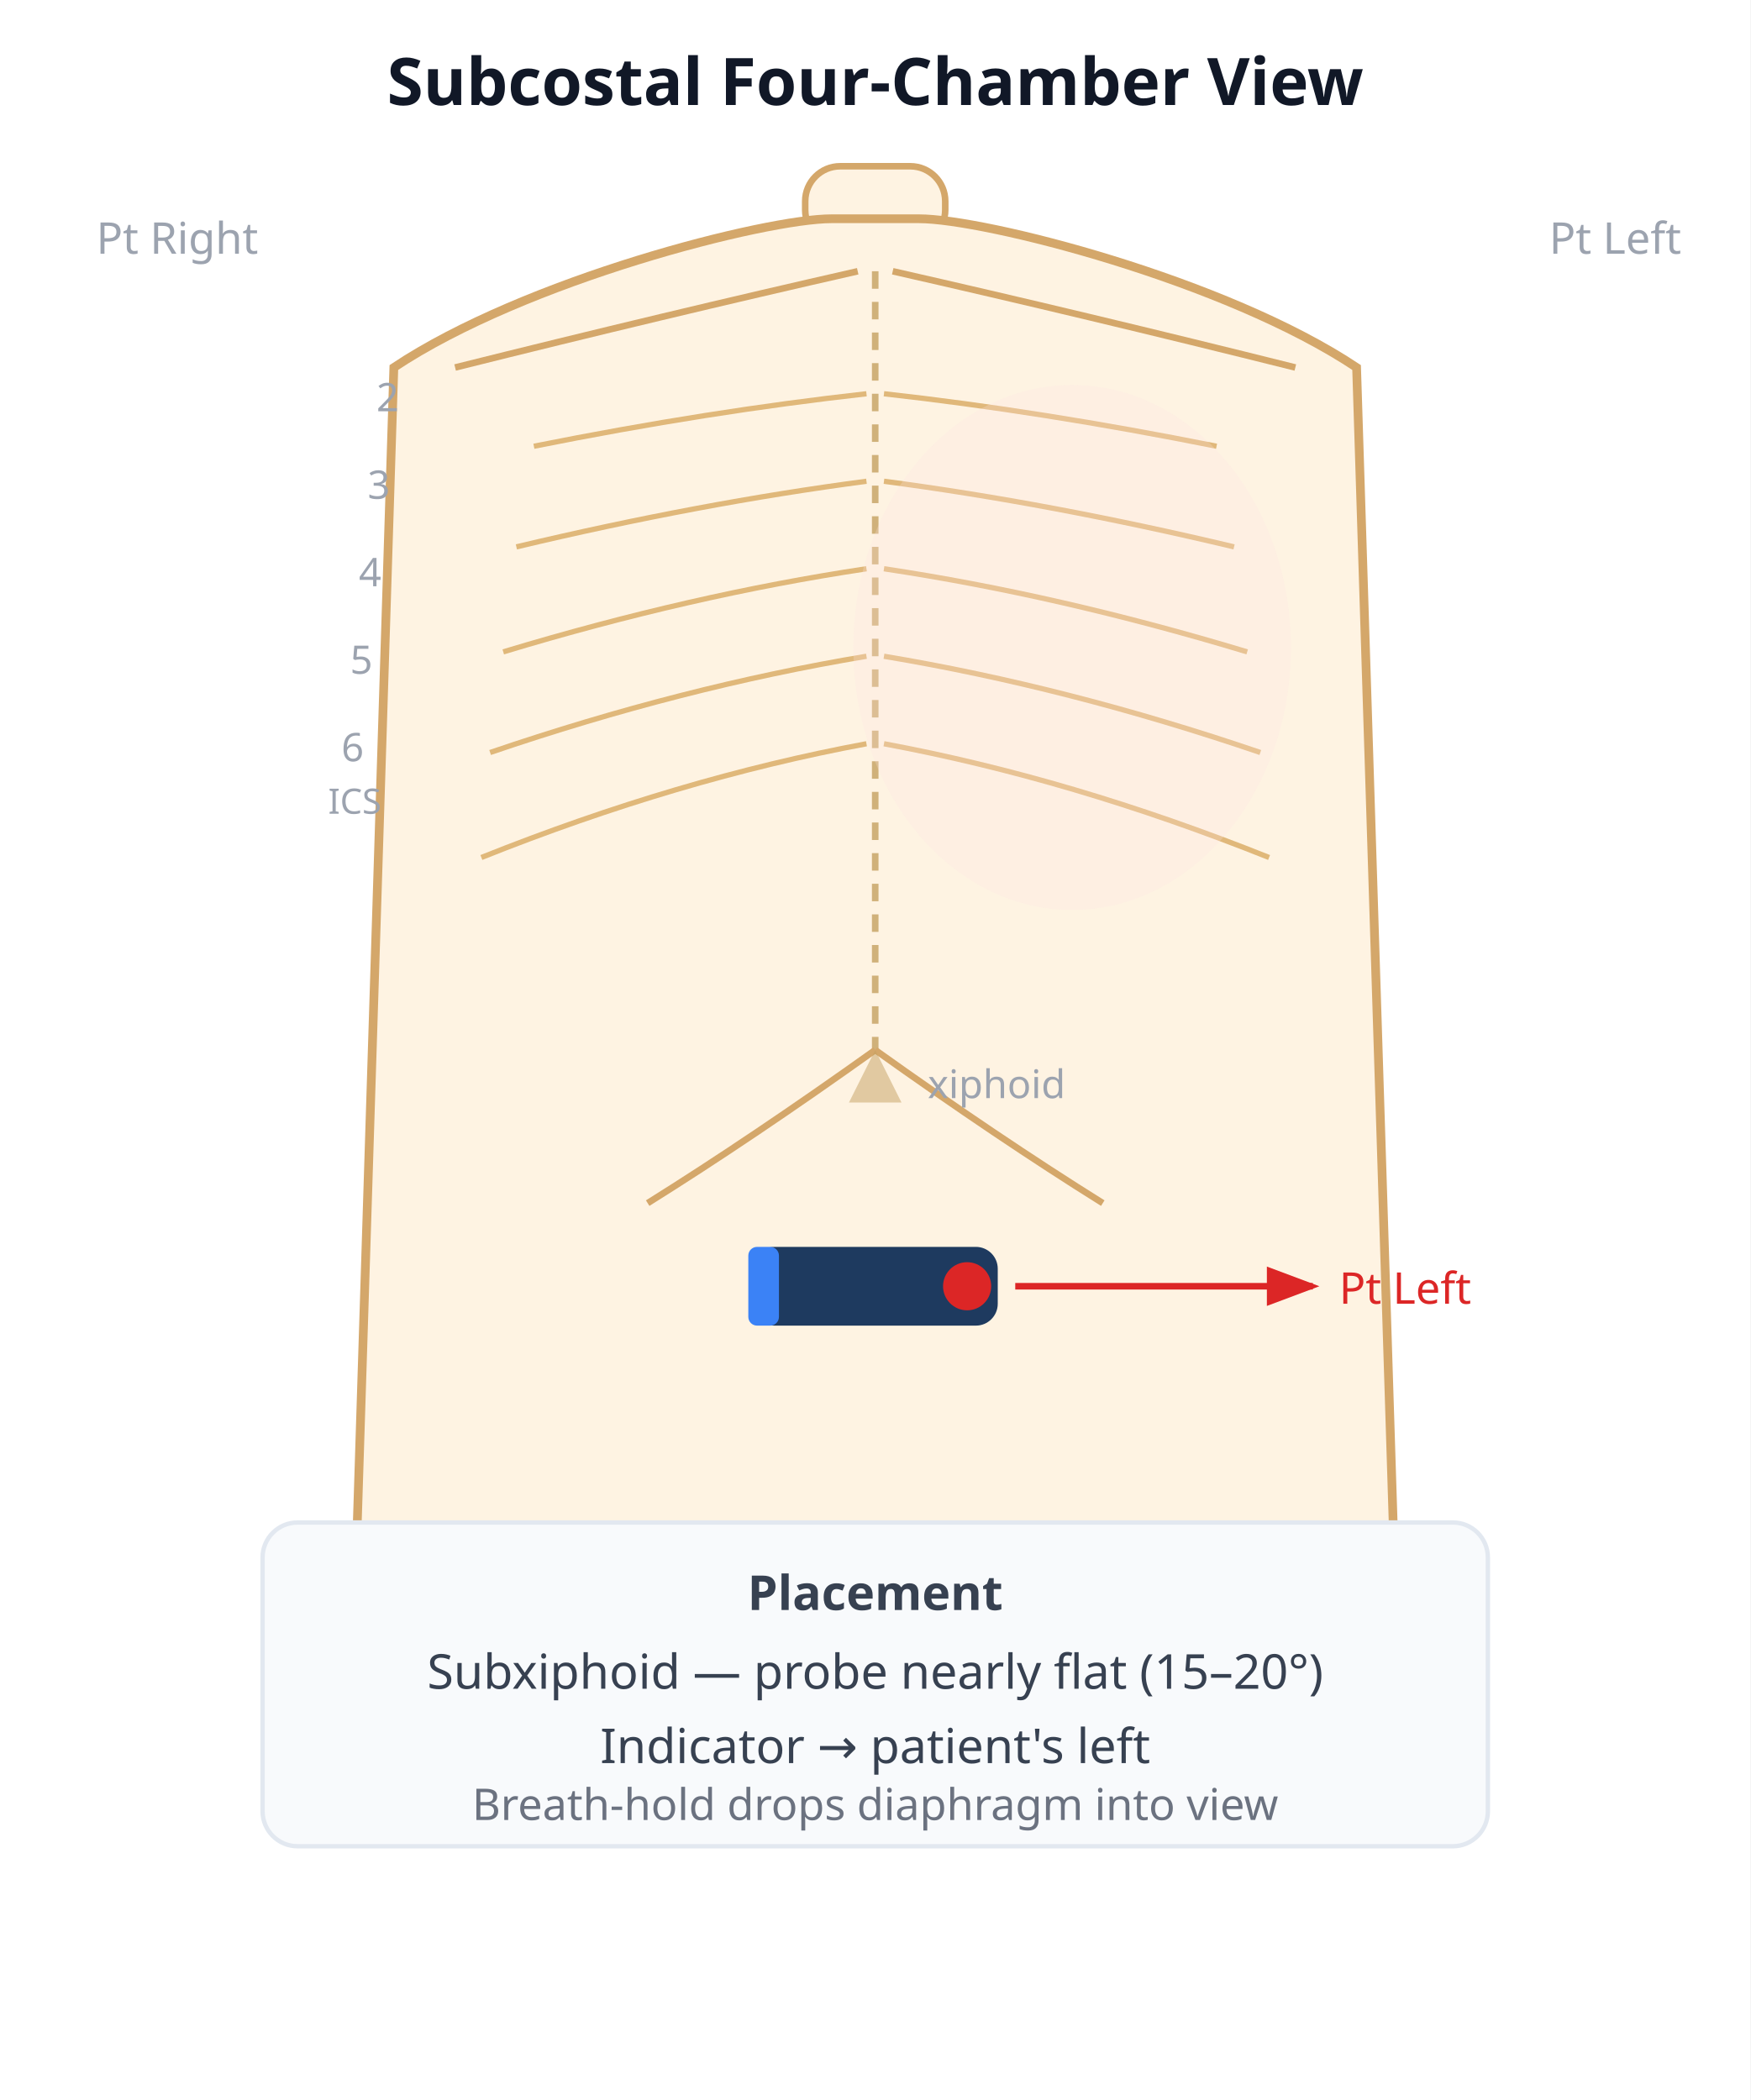
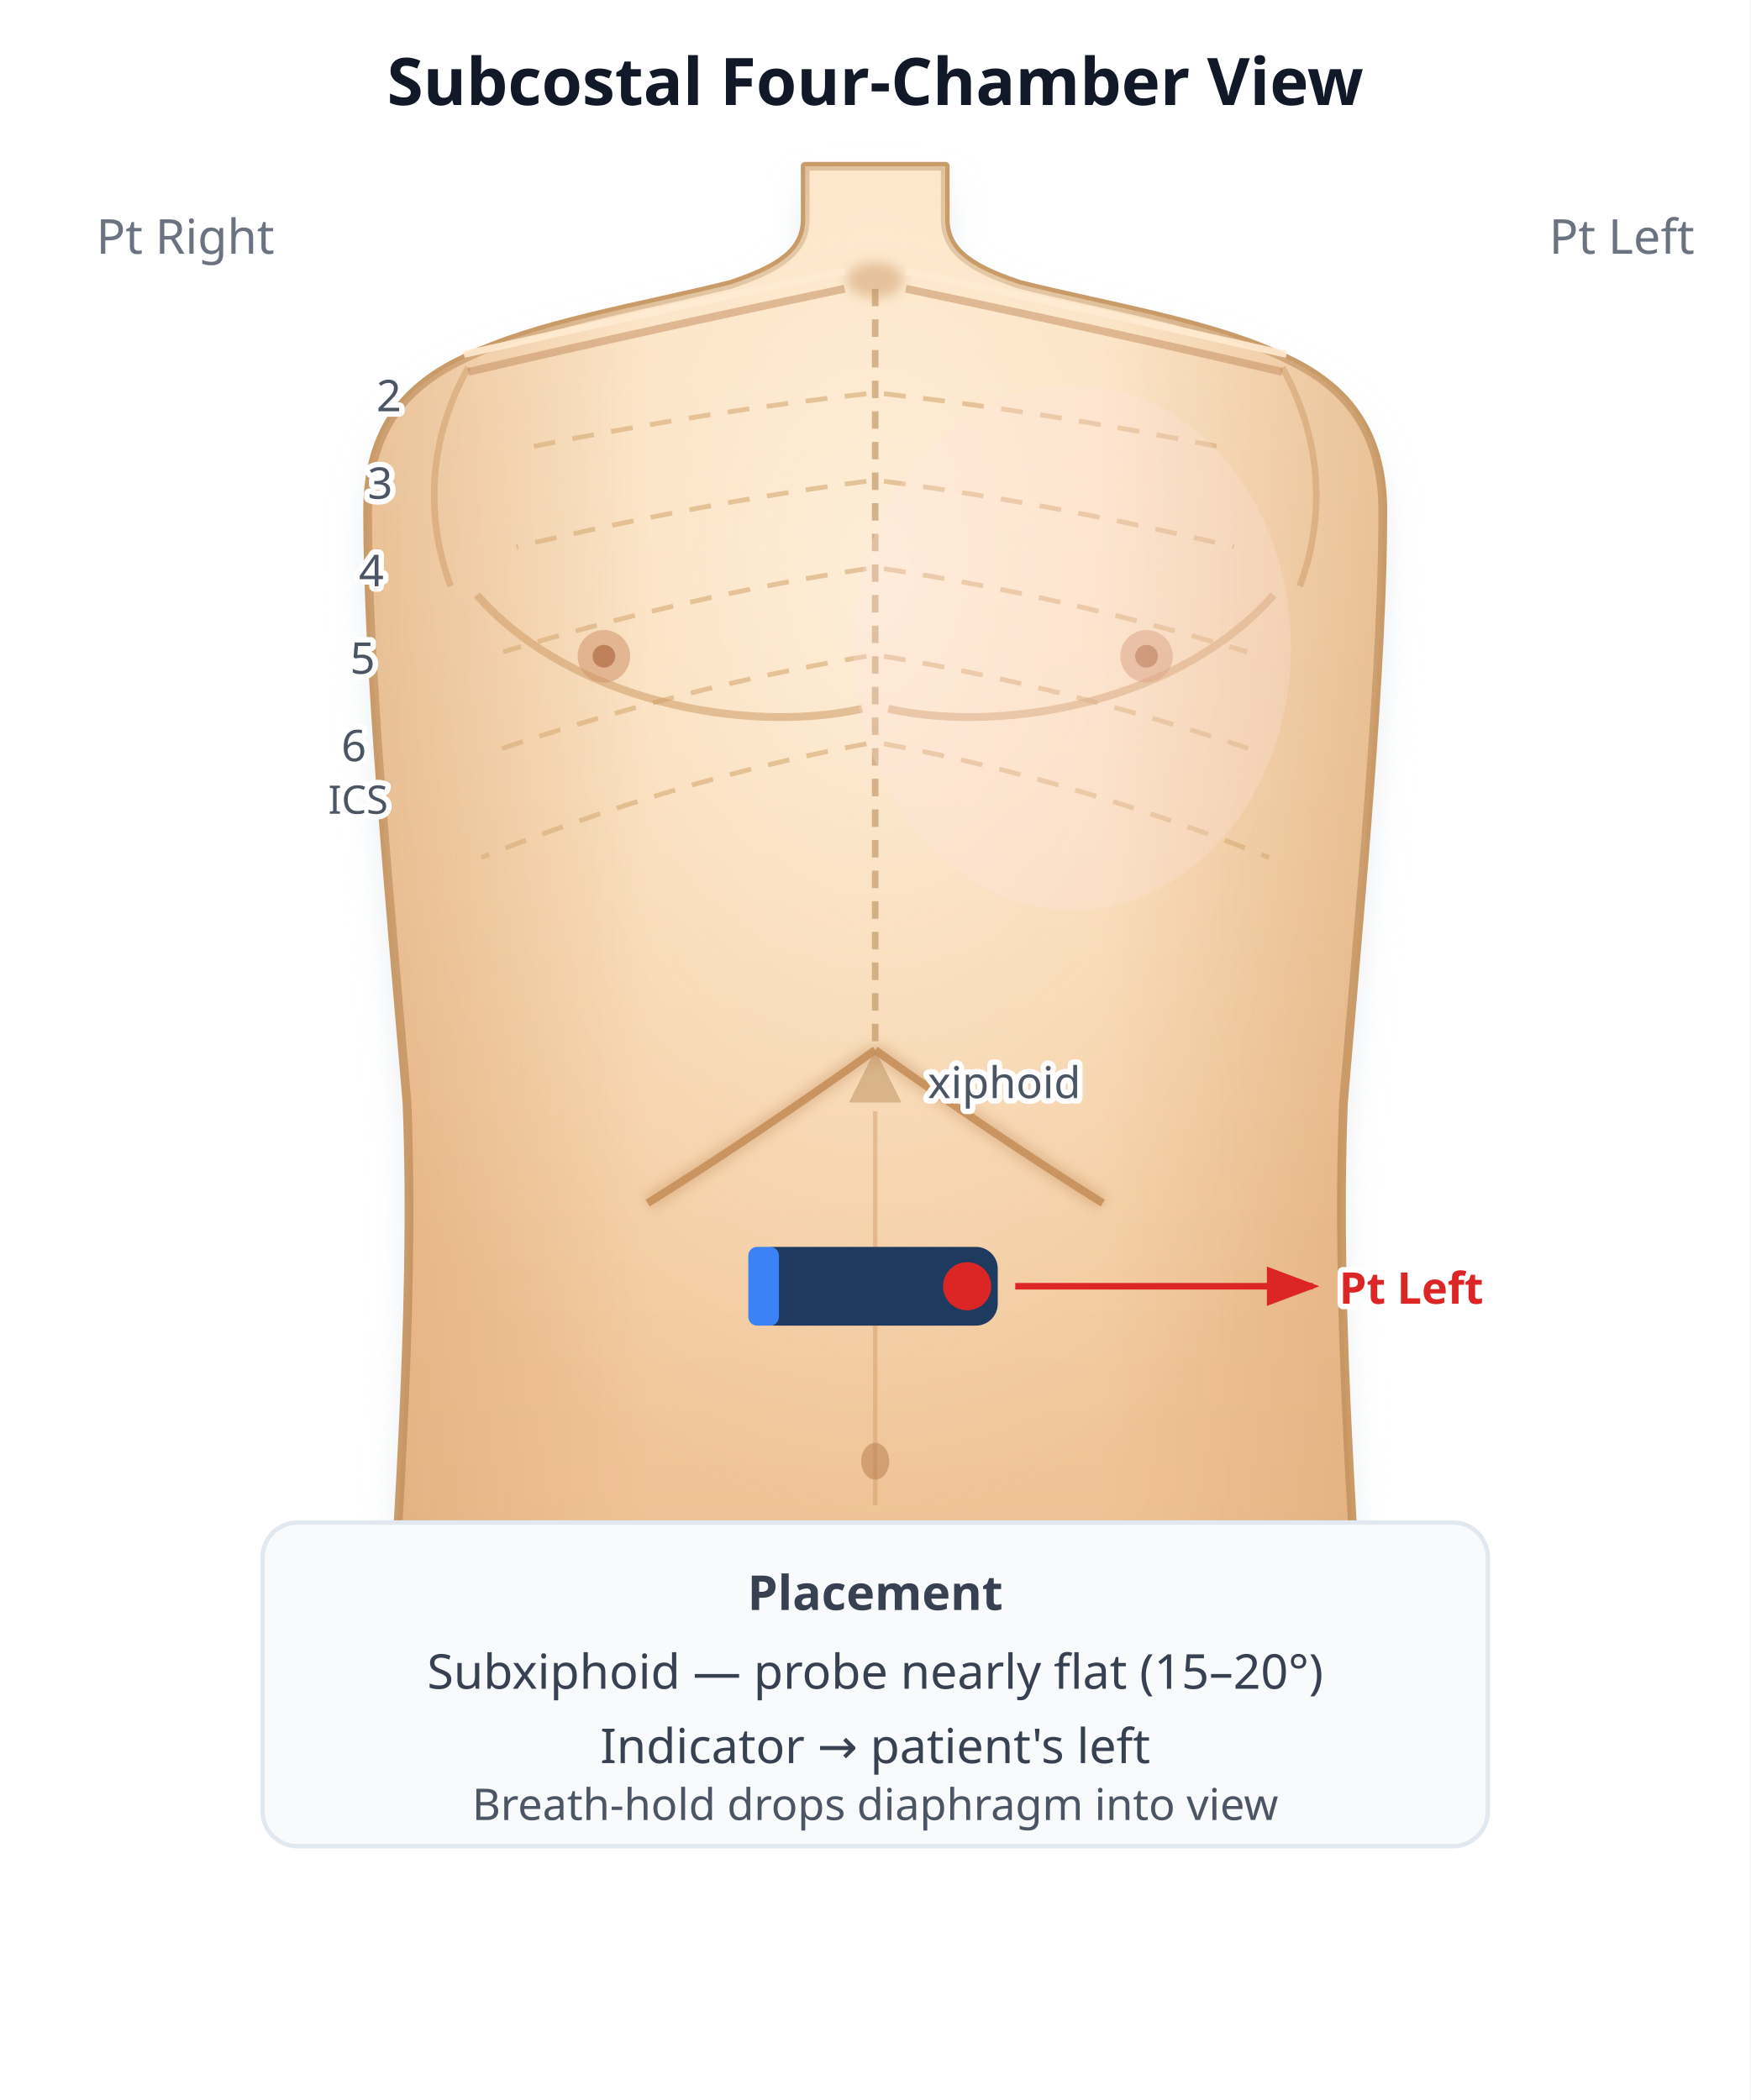
<svg xmlns="http://www.w3.org/2000/svg" viewBox="0 0 400 480" width="400" height="480">
  <defs>
    <marker id="arr-red" markerWidth="8" markerHeight="6" refX="7" refY="3" orient="auto">
      <polygon points="0,0 8,3 0,6" fill="#DC2626" />
    </marker>
+     <linearGradient id="skinV" x1="0" y1="0" x2="0" y2="1">
+       <stop offset="0" stop-color="#FBDDB9" />
+       <stop offset="0.45" stop-color="#F6CFA3" />
+       <stop offset="1" stop-color="#EDBE90" />
+     </linearGradient>
+     <radialGradient id="chestHi" cx="0.5" cy="0.26" r="0.6">
+       <stop offset="0" stop-color="#FFF4E2" stop-opacity="0.8" />
+       <stop offset="1" stop-color="#FFF4E2" stop-opacity="0" />
+     </radialGradient>
+     <linearGradient id="sideL" x1="0" y1="0" x2="1" y2="0">
+       <stop offset="0" stop-color="#C68A55" stop-opacity="0.35" />
+       <stop offset="1" stop-color="#C68A55" stop-opacity="0" />
+     </linearGradient>
+     <linearGradient id="sideR" x1="1" y1="0" x2="0" y2="0">
+       <stop offset="0" stop-color="#C68A55" stop-opacity="0.35" />
+       <stop offset="1" stop-color="#C68A55" stop-opacity="0" />
+     </linearGradient>
+     <clipPath id="torsoClip">
+       <path d="M 184,38 L 184,50 C 184,57 179,61 167,65 C 147,70 122,74 106,82 C 91,89 84,100 84,117 C 84,152 89,205 93,252 C 95,302 90,358 88,400 L 312,400 C 310,358 305,302 307,252 C 311,205 316,152 316,117 C 316,100 309,89 294,82 C 278,74 253,70 233,65 C 221,61 216,57 216,50 L 216,38 Z" />
+     </clipPath>
+     <filter id="soft" x="-15%" y="-15%" width="130%" height="130%">
+       <feGaussianBlur stdDeviation="4" />
+     </filter>
+     <filter id="blur1" x="-30%" y="-30%" width="160%" height="160%">
+       <feGaussianBlur stdDeviation="1.3" />
+     </filter>
  </defs>
  <rect width="400" height="480" fill="white" />
  <text x="200" y="24" text-anchor="middle" font-family="system-ui,sans-serif" font-size="15" font-weight="600" fill="#111827">Subcostal Four-Chamber View</text>
-   <text x="22" y="58" font-family="system-ui,sans-serif" font-size="10" fill="#9CA3AF">Pt Right</text>
-   <text x="354" y="58" font-family="system-ui,sans-serif" font-size="10" fill="#9CA3AF">Pt Left</text>
-   <rect x="184" y="38" width="32" height="18" rx="8" fill="#FEF3E2" stroke="#D4A76A" stroke-width="1.5" />
-   <path d="M 190,50 C 175,50 120,64 90,84 L 80,400 L 320,400 L 310,84 C 280,64 225,50 210,50 Z" fill="#FEF3E2" stroke="#D4A76A" stroke-width="2" />
-   <path d="M 196,62 Q 152,72 104,84" fill="none" stroke="#D4A76A" stroke-width="1.5" />
-   <path d="M 204,62 Q 248,72 296,84" fill="none" stroke="#D4A76A" stroke-width="1.5" />
-   <line x1="200" y1="62" x2="200" y2="240" stroke="#C4A060" stroke-width="1.5" stroke-dasharray="4,3" opacity="0.8" />
-   <path d="M 198,90  Q 162,94  122,102" fill="none" stroke="#E0B87A" stroke-width="1.2" />
-   <path d="M 198,110 Q 160,115 118,125" fill="none" stroke="#E0B87A" stroke-width="1.2" />
-   <path d="M 198,130 Q 158,136 115,149" fill="none" stroke="#E0B87A" stroke-width="1.2" />
-   <path d="M 198,150 Q 156,157 112,172" fill="none" stroke="#E0B87A" stroke-width="1.2" />
-   <path d="M 198,170 Q 155,178 110,196" fill="none" stroke="#E0B87A" stroke-width="1.2" />
-   <path d="M 202,90  Q 238,94  278,102" fill="none" stroke="#E0B87A" stroke-width="1.2" />
-   <path d="M 202,110 Q 240,115 282,125" fill="none" stroke="#E0B87A" stroke-width="1.2" />
-   <path d="M 202,130 Q 242,136 285,149" fill="none" stroke="#E0B87A" stroke-width="1.2" />
-   <path d="M 202,150 Q 244,157 288,172" fill="none" stroke="#E0B87A" stroke-width="1.2" />
-   <path d="M 202,170 Q 245,178 290,196" fill="none" stroke="#E0B87A" stroke-width="1.2" />
-   <text x="86" y="94" font-family="system-ui,sans-serif" font-size="9" fill="#9CA3AF">2</text>
-   <text x="84" y="114" font-family="system-ui,sans-serif" font-size="9" fill="#9CA3AF">3</text>
-   <text x="82" y="134" font-family="system-ui,sans-serif" font-size="9" fill="#9CA3AF">4</text>
-   <text x="80" y="154" font-family="system-ui,sans-serif" font-size="9" fill="#9CA3AF">5</text>
-   <text x="78" y="174" font-family="system-ui,sans-serif" font-size="9" fill="#9CA3AF">6</text>
-   <text x="75" y="186" font-family="system-ui,sans-serif" font-size="8" fill="#9CA3AF">ICS</text>
-   <path d="M 200,240 Q 172,260 148,275" fill="none" stroke="#D4A76A" stroke-width="1.5" />
-   <path d="M 200,240 Q 228,260 252,275" fill="none" stroke="#D4A76A" stroke-width="1.5" />
-   <polygon points="200,240 194,252 206,252" fill="#C4A060" opacity="0.5" />
-   <text x="212" y="251" font-family="system-ui,sans-serif" font-size="9" fill="#9CA3AF">xiphoid</text>
+   <text x="22" y="58" font-family="system-ui,sans-serif" font-size="11" fill="#6B7280">Pt Right</text>
+   <text x="354" y="58" font-family="system-ui,sans-serif" font-size="11" fill="#6B7280">Pt Left</text>
+   <path d="M 184,38 L 184,50 C 184,57 179,61 167,65 C 147,70 122,74 106,82 C 91,89 84,100 84,117 C 84,152 89,205 93,252 C 95,302 90,358 88,400 L 312,400 C 310,358 305,302 307,252 C 311,205 316,152 316,117 C 316,100 309,89 294,82 C 278,74 253,70 233,65 C 221,61 216,57 216,50 L 216,38 Z" transform="translate(0,5)" fill="#CBD5E1" opacity="0.5" filter="url(#soft)" />
+   <path d="M 184,38 L 184,50 C 184,57 179,61 167,65 C 147,70 122,74 106,82 C 91,89 84,100 84,117 C 84,152 89,205 93,252 C 95,302 90,358 88,400 L 312,400 C 310,358 305,302 307,252 C 311,205 316,152 316,117 C 316,100 309,89 294,82 C 278,74 253,70 233,65 C 221,61 216,57 216,50 L 216,38 Z" fill="url(#skinV)" stroke="#C99B69" stroke-width="2" stroke-linejoin="round" />
+   <g clip-path="url(#torsoClip)">
+     <path d="M 184,38 L 184,50 C 184,57 179,61 167,65 C 147,70 122,74 106,82 C 91,89 84,100 84,117 C 84,152 89,205 93,252 C 95,302 90,358 88,400 L 312,400 C 310,358 305,302 307,252 C 311,205 316,152 316,117 C 316,100 309,89 294,82 C 278,74 253,70 233,65 C 221,61 216,57 216,50 L 216,38 Z" fill="url(#chestHi)" />
+     <rect x="76" y="36" width="72" height="366" fill="url(#sideL)" />
+     <rect x="252" y="36" width="72" height="366" fill="url(#sideR)" />
+   </g>
+   <path d="M 107,84 C 98,100 97,118 103,134" fill="none" stroke="#CE9A66" stroke-width="1.5" opacity="0.5" />
+   <path d="M 293,84 C 302,100 303,118 297,134" fill="none" stroke="#CE9A66" stroke-width="1.5" opacity="0.5" />
+   <ellipse cx="200" cy="64" rx="6.5" ry="4" fill="#C8935F" opacity="0.45" filter="url(#blur1)" />
+   <path d="M 193,62 Q 150,71 106,81" fill="none" stroke="#FFEBD2" stroke-width="1.6" opacity="0.9" />
+   <path d="M 193,66 Q 150,75 107,85" fill="none" stroke="#C28A5B" stroke-width="1.8" opacity="0.5" />
+   <path d="M 207,62 Q 250,71 294,81" fill="none" stroke="#FFEBD2" stroke-width="1.6" opacity="0.9" />
+   <path d="M 207,66 Q 250,75 293,85" fill="none" stroke="#C28A5B" stroke-width="1.8" opacity="0.5" />
+   <line x1="200" y1="66" x2="200" y2="240" stroke="#B98E5C" stroke-width="1.5" stroke-dasharray="4,3" opacity="0.6" />
+   <path d="M 198,90  Q 162,94  122,102" fill="none" stroke="#D9AE7A" stroke-width="1.1" stroke-dasharray="5,4" opacity="0.65" />
+   <path d="M 198,110 Q 160,115 118,125" fill="none" stroke="#D9AE7A" stroke-width="1.1" stroke-dasharray="5,4" opacity="0.65" />
+   <path d="M 198,130 Q 158,136 115,149" fill="none" stroke="#D9AE7A" stroke-width="1.1" stroke-dasharray="5,4" opacity="0.65" />
+   <path d="M 198,150 Q 156,157 112,172" fill="none" stroke="#D9AE7A" stroke-width="1.1" stroke-dasharray="5,4" opacity="0.65" />
+   <path d="M 198,170 Q 155,178 110,196" fill="none" stroke="#D9AE7A" stroke-width="1.1" stroke-dasharray="5,4" opacity="0.65" />
+   <path d="M 202,90  Q 238,94  278,102" fill="none" stroke="#D9AE7A" stroke-width="1.1" stroke-dasharray="5,4" opacity="0.65" />
+   <path d="M 202,110 Q 240,115 282,125" fill="none" stroke="#D9AE7A" stroke-width="1.1" stroke-dasharray="5,4" opacity="0.65" />
+   <path d="M 202,130 Q 242,136 285,149" fill="none" stroke="#D9AE7A" stroke-width="1.1" stroke-dasharray="5,4" opacity="0.65" />
+   <path d="M 202,150 Q 244,157 288,172" fill="none" stroke="#D9AE7A" stroke-width="1.1" stroke-dasharray="5,4" opacity="0.65" />
+   <path d="M 202,170 Q 245,178 290,196" fill="none" stroke="#D9AE7A" stroke-width="1.1" stroke-dasharray="5,4" opacity="0.65" />
+   <path d="M 197,162 C 170,168 130,160 109,136" fill="none" stroke="#CE9A66" stroke-width="1.8" opacity="0.55" />
+   <path d="M 203,162 C 230,168 270,160 291,136" fill="none" stroke="#CE9A66" stroke-width="1.8" opacity="0.55" />
+   <circle cx="138" cy="150" r="6" fill="#D1936B" opacity="0.55" />
+   <circle cx="138" cy="150" r="2.6" fill="#B97851" opacity="0.85" />
+   <circle cx="262" cy="150" r="6" fill="#D1936B" opacity="0.55" />
+   <circle cx="262" cy="150" r="2.6" fill="#B97851" opacity="0.85" />
+   <text x="86" y="94" font-family="system-ui,sans-serif" font-size="10" fill="#4B5563" stroke="#FFFFFF" stroke-width="2.5" stroke-linejoin="round" paint-order="stroke">2</text>
+   <text x="84" y="114" font-family="system-ui,sans-serif" font-size="10" fill="#4B5563" stroke="#FFFFFF" stroke-width="2.5" stroke-linejoin="round" paint-order="stroke">3</text>
+   <text x="82" y="134" font-family="system-ui,sans-serif" font-size="10" fill="#4B5563" stroke="#FFFFFF" stroke-width="2.5" stroke-linejoin="round" paint-order="stroke">4</text>
+   <text x="80" y="154" font-family="system-ui,sans-serif" font-size="10" fill="#4B5563" stroke="#FFFFFF" stroke-width="2.5" stroke-linejoin="round" paint-order="stroke">5</text>
+   <text x="78" y="174" font-family="system-ui,sans-serif" font-size="10" fill="#4B5563" stroke="#FFFFFF" stroke-width="2.5" stroke-linejoin="round" paint-order="stroke">6</text>
+   <text x="75" y="186" font-family="system-ui,sans-serif" font-size="9" fill="#4B5563" stroke="#FFFFFF" stroke-width="2.5" stroke-linejoin="round" paint-order="stroke">ICS</text>
+   <path d="M 200,240 Q 172,260 148,275" fill="none" stroke="#B47B49" stroke-width="4" opacity="0.3" filter="url(#blur1)" />
+   <path d="M 200,240 Q 228,260 252,275" fill="none" stroke="#B47B49" stroke-width="4" opacity="0.3" filter="url(#blur1)" />
+   <path d="M 200,240 Q 172,260 148,275" fill="none" stroke="#C9945F" stroke-width="1.8" />
+   <path d="M 200,240 Q 228,260 252,275" fill="none" stroke="#C9945F" stroke-width="1.8" />
+   <polygon points="200,240 194,252 206,252" fill="#B98E5C" opacity="0.5" />
+   <text x="212" y="251" font-family="system-ui,sans-serif" font-size="10" fill="#4B5563" stroke="#FFFFFF" stroke-width="2.5" stroke-linejoin="round" paint-order="stroke">xiphoid</text>
+   <line x1="200" y1="254" x2="200" y2="344" stroke="#CE9A66" stroke-width="1" opacity="0.45" />
+   <ellipse cx="200" cy="334" rx="3.2" ry="4.2" fill="#BE8557" opacity="0.6" />
  <ellipse cx="245" cy="148" rx="50" ry="60" fill="#FEE2E2" opacity="0.25" />
  <g transform="translate(200,294) rotate(90)">
    <rect x="-9" y="-28" width="18" height="56" rx="5" fill="#1E3A5F" />
    <circle cx="0" cy="-21" r="5.5" fill="#DC2626" />
    <rect x="-9" y="22" width="18" height="7" rx="2" fill="#3B82F6" />
  </g>
  <line x1="232" y1="294" x2="300" y2="294" stroke="#DC2626" stroke-width="1.5" marker-end="url(#arr-red)" />
-   <text x="306" y="298" font-family="system-ui,sans-serif" font-size="10" fill="#DC2626" font-weight="500">Pt Left</text>
+   <text x="306" y="298" font-family="system-ui,sans-serif" font-size="10" fill="#DC2626" font-weight="600" stroke="#FFFFFF" stroke-width="2.5" stroke-linejoin="round" paint-order="stroke">Pt Left</text>
  <rect x="60" y="348" width="280" height="74" rx="8" fill="#F8FAFC" stroke="#E2E8F0" stroke-width="1" />
  <text x="200" y="368" text-anchor="middle" font-family="system-ui,sans-serif" font-size="11" font-weight="600" fill="#374151">Placement</text>
  <text x="200" y="386" text-anchor="middle" font-family="system-ui,sans-serif" font-size="11" fill="#374151">Subxiphoid — probe nearly flat (15–20°)</text>
  <text x="200" y="403" text-anchor="middle" font-family="system-ui,sans-serif" font-size="11" fill="#374151">Indicator → patient's left</text>
-   <text x="200" y="416" text-anchor="middle" font-family="system-ui,sans-serif" font-size="10" fill="#6B7280">Breath-hold drops diaphragm into view</text>
+   <text x="200" y="416" text-anchor="middle" font-family="system-ui,sans-serif" font-size="10" fill="#4B5563">Breath-hold drops diaphragm into view</text>
</svg>
